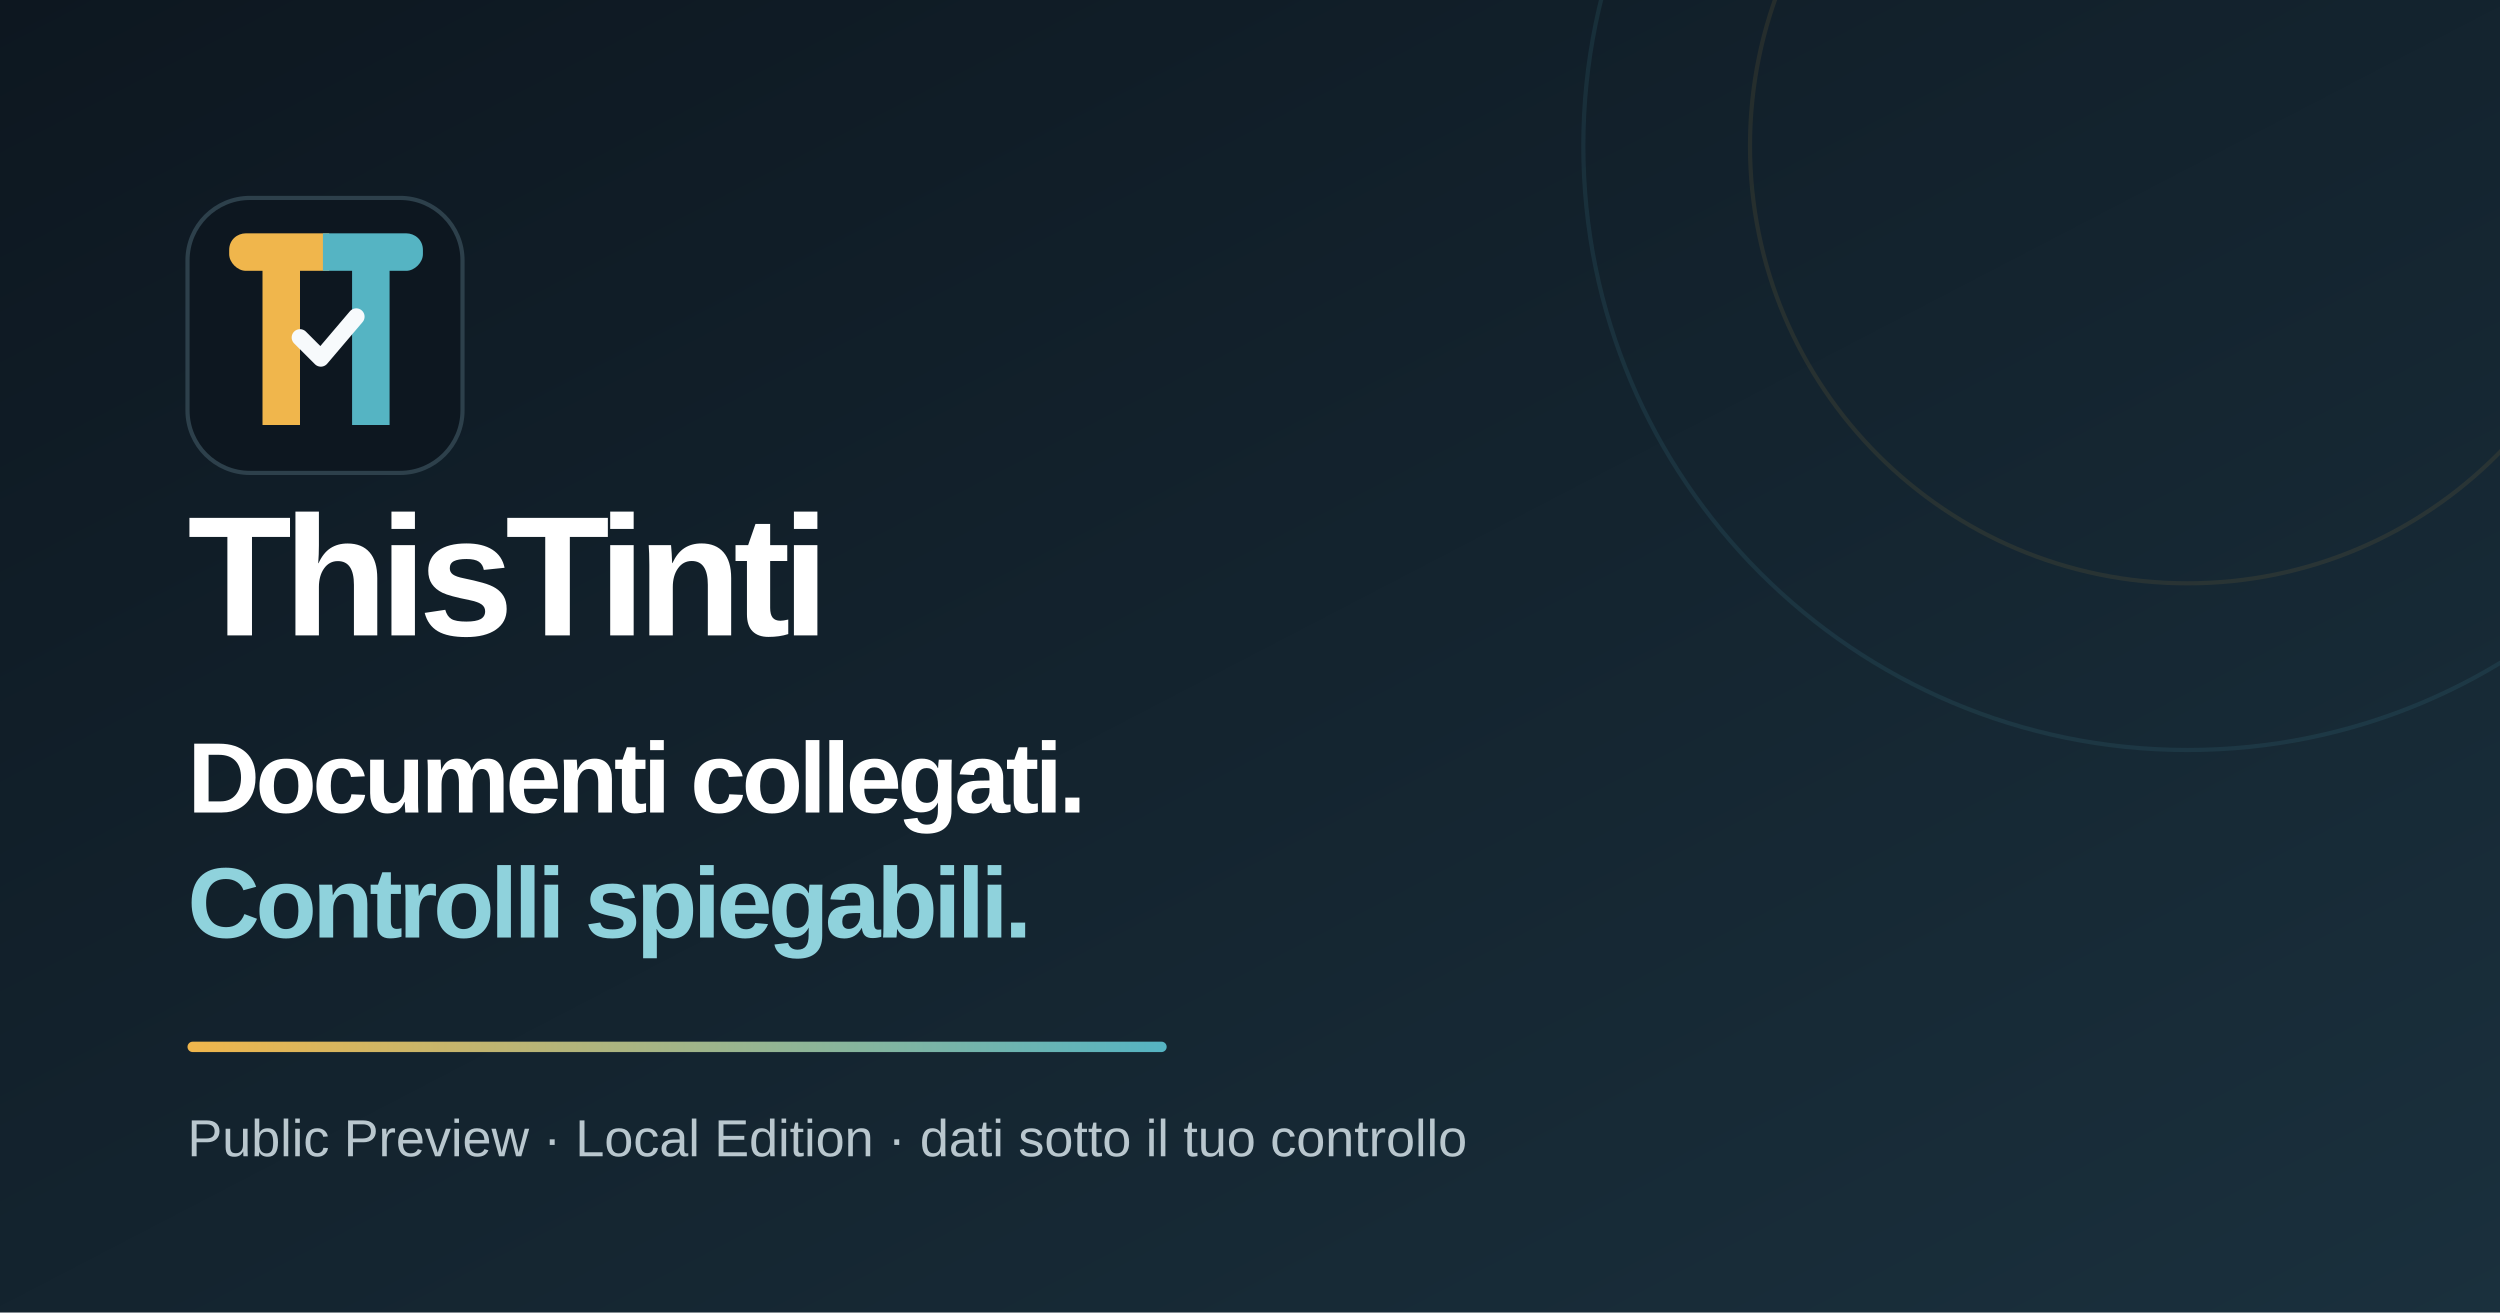
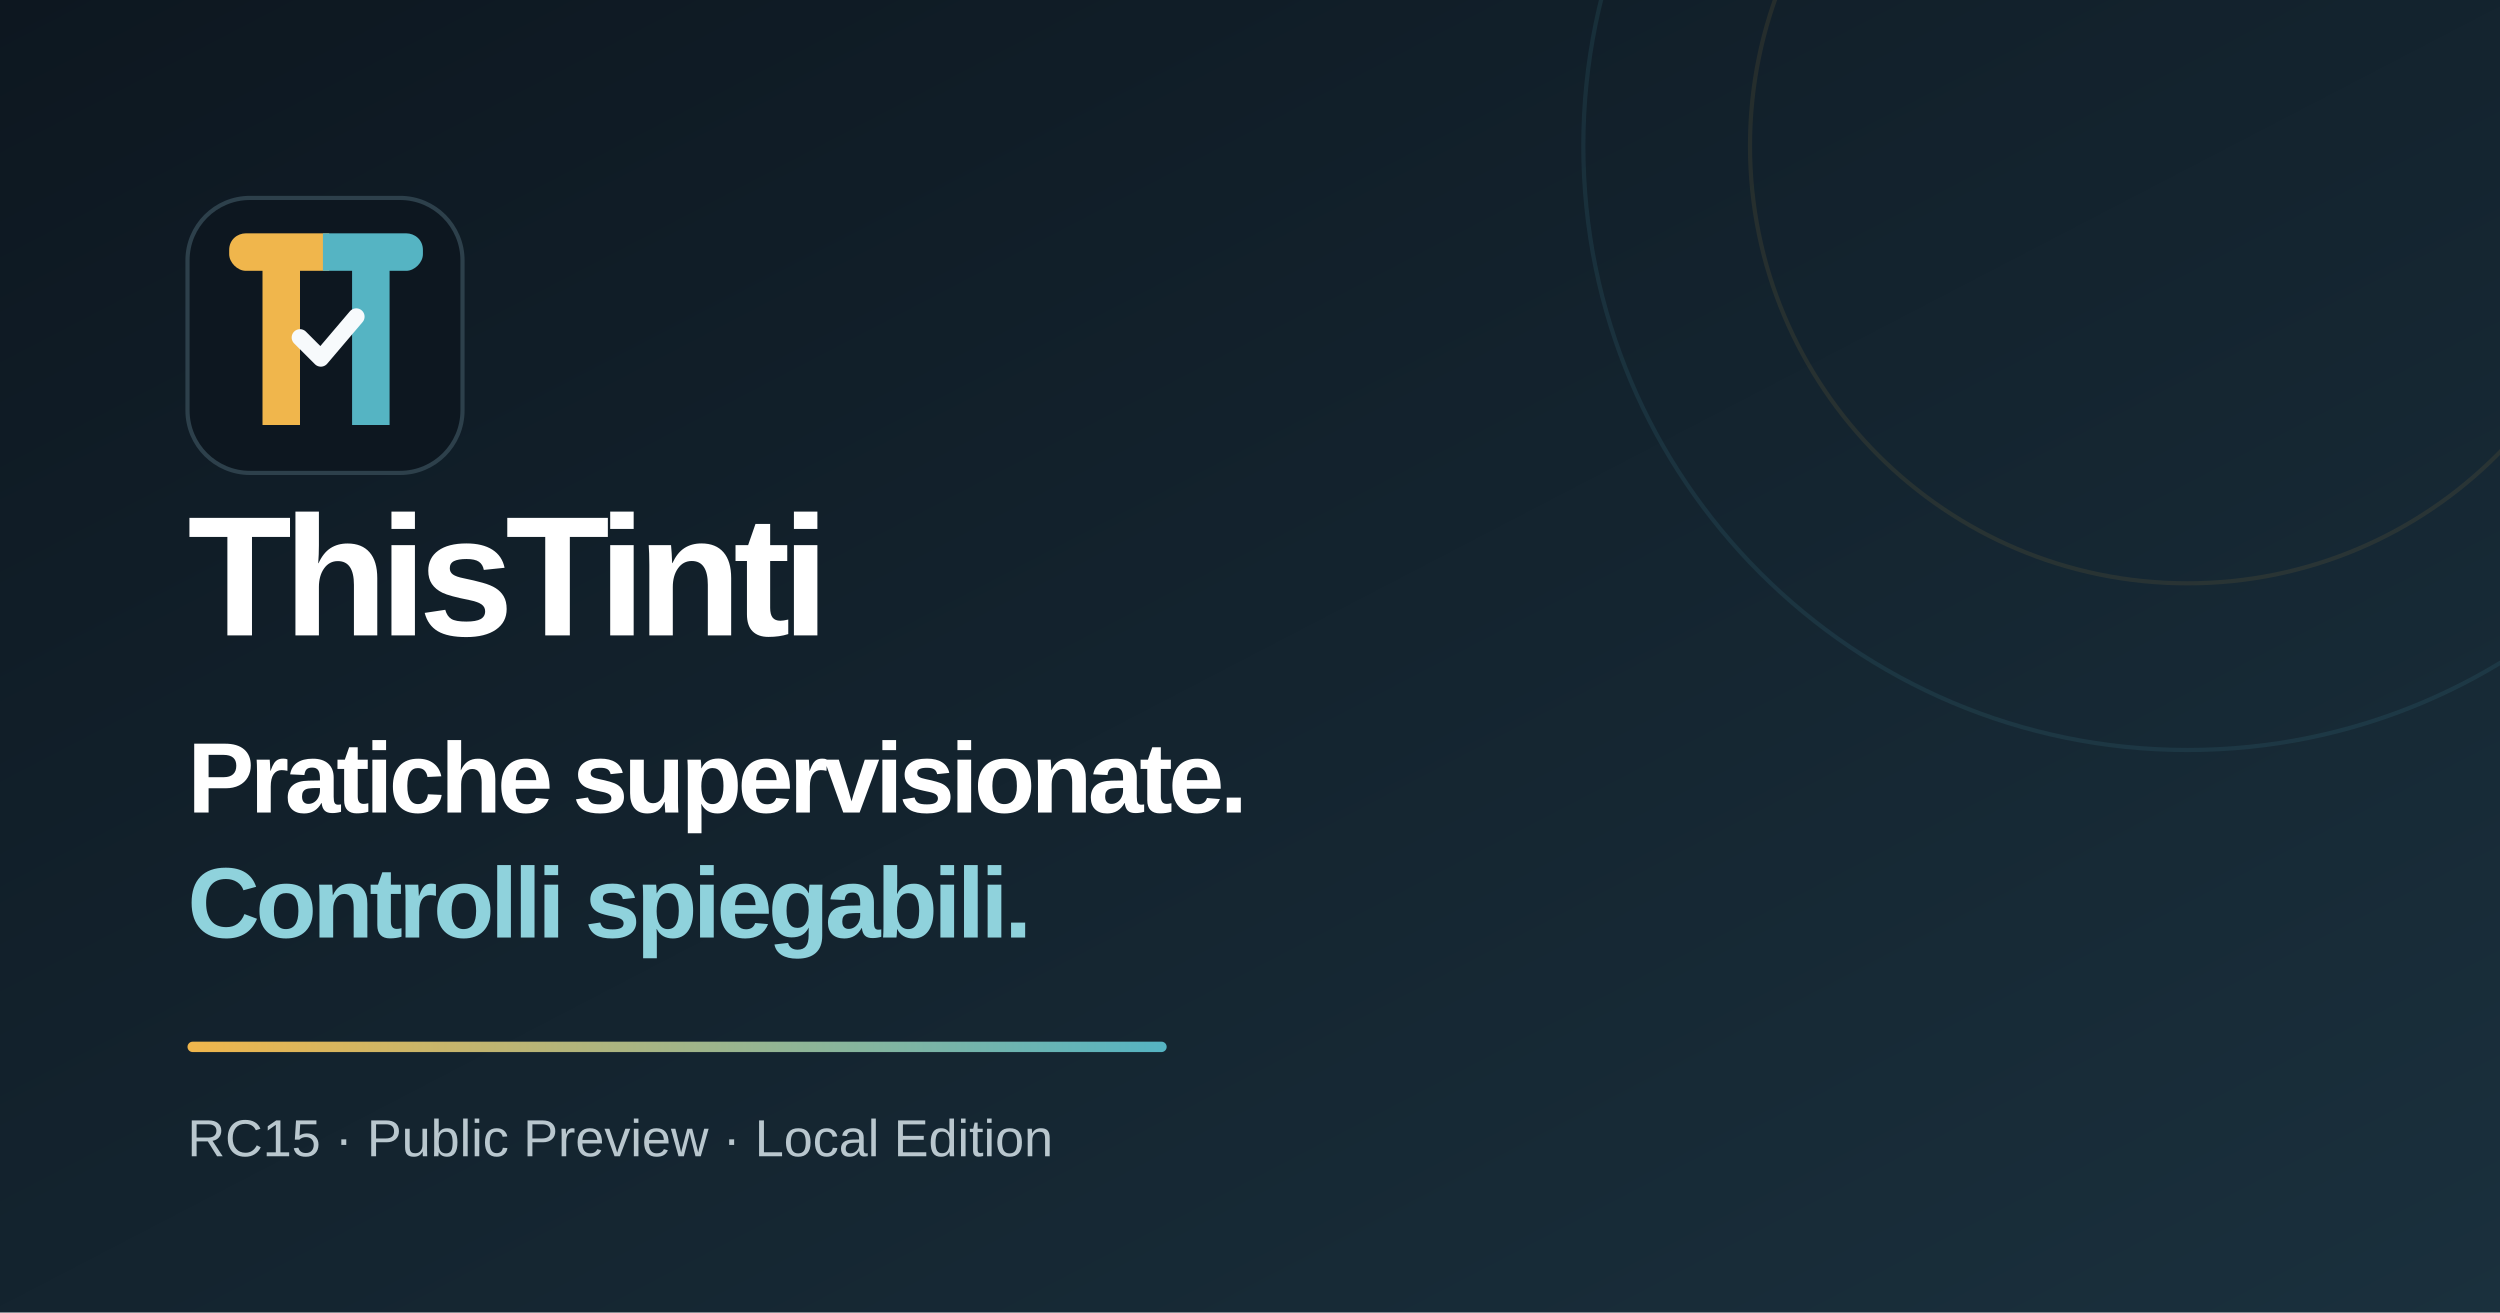
<svg xmlns="http://www.w3.org/2000/svg" viewBox="0 0 1200 630" role="img" aria-labelledby="title desc">
  <defs>
    <linearGradient id="bg" x1="0" y1="0" x2="1" y2="1">
      <stop offset="0" stop-color="#0d1720" />
      <stop offset="1" stop-color="#1a303d" />
    </linearGradient>
    <linearGradient id="line" x1="0" y1="0" x2="1" y2="0">
      <stop offset="0" stop-color="#f0b64c" />
      <stop offset="1" stop-color="#55b4c3" />
    </linearGradient>
  </defs>
  <rect width="1200" height="630" fill="url(#bg)" />
  <circle cx="1050" cy="70" r="290" fill="none" stroke="#55b4c3" stroke-opacity=".11" stroke-width="2" />
  <circle cx="1050" cy="70" r="210" fill="none" stroke="#f0b64c" stroke-opacity=".09" stroke-width="2" />
  <g transform="translate(90 95)">
    <rect width="132" height="132" rx="30" fill="#0d1720" stroke="#2d404b" stroke-width="2" />
    <path d="M20 25c0-5 4-8 8-8h40v18H54v74H36V35h-8c-4 0-8-4-8-8v-2Z" fill="#f0b64c" />
    <path d="M65 17h40c4 0 8 3 8 8v2c0 4-4 8-8 8h-8v74H79V35H65V17Z" fill="#55b4c3" />
    <path d="m54 67 10 10 17-20" fill="none" stroke="#f7fafc" stroke-width="8" stroke-linecap="round" stroke-linejoin="round" />
  </g>
  <text x="90" y="305" fill="#ffffff" font-family="Segoe UI, Arial, sans-serif" font-size="82" font-weight="800" letter-spacing="-4">ThisTinti</text>
-   <text x="90" y="390" fill="#ffffff" font-family="Segoe UI, Arial, sans-serif" font-size="48" font-weight="700" letter-spacing="-2">Documenti collegati.</text>
+   <text x="90" y="390" fill="#ffffff" font-family="Segoe UI, Arial, sans-serif" font-size="48" font-weight="700" letter-spacing="-2">Pratiche supervisionate.</text>
  <text x="90" y="450" fill="#8fd2dc" font-family="Segoe UI, Arial, sans-serif" font-size="48" font-weight="700" letter-spacing="-2">Controlli spiegabili.</text>
  <rect x="90" y="500" width="470" height="5" rx="2.5" fill="url(#line)" />
-   <text x="90" y="555" fill="#b9c7ce" font-family="Segoe UI, Arial, sans-serif" font-size="25">Public Preview · Local Edition · dati sotto il tuo controllo</text>
+   <text x="90" y="555" fill="#b9c7ce" font-family="Segoe UI, Arial, sans-serif" font-size="25">RC15 · Public Preview · Local Edition</text>
</svg>
